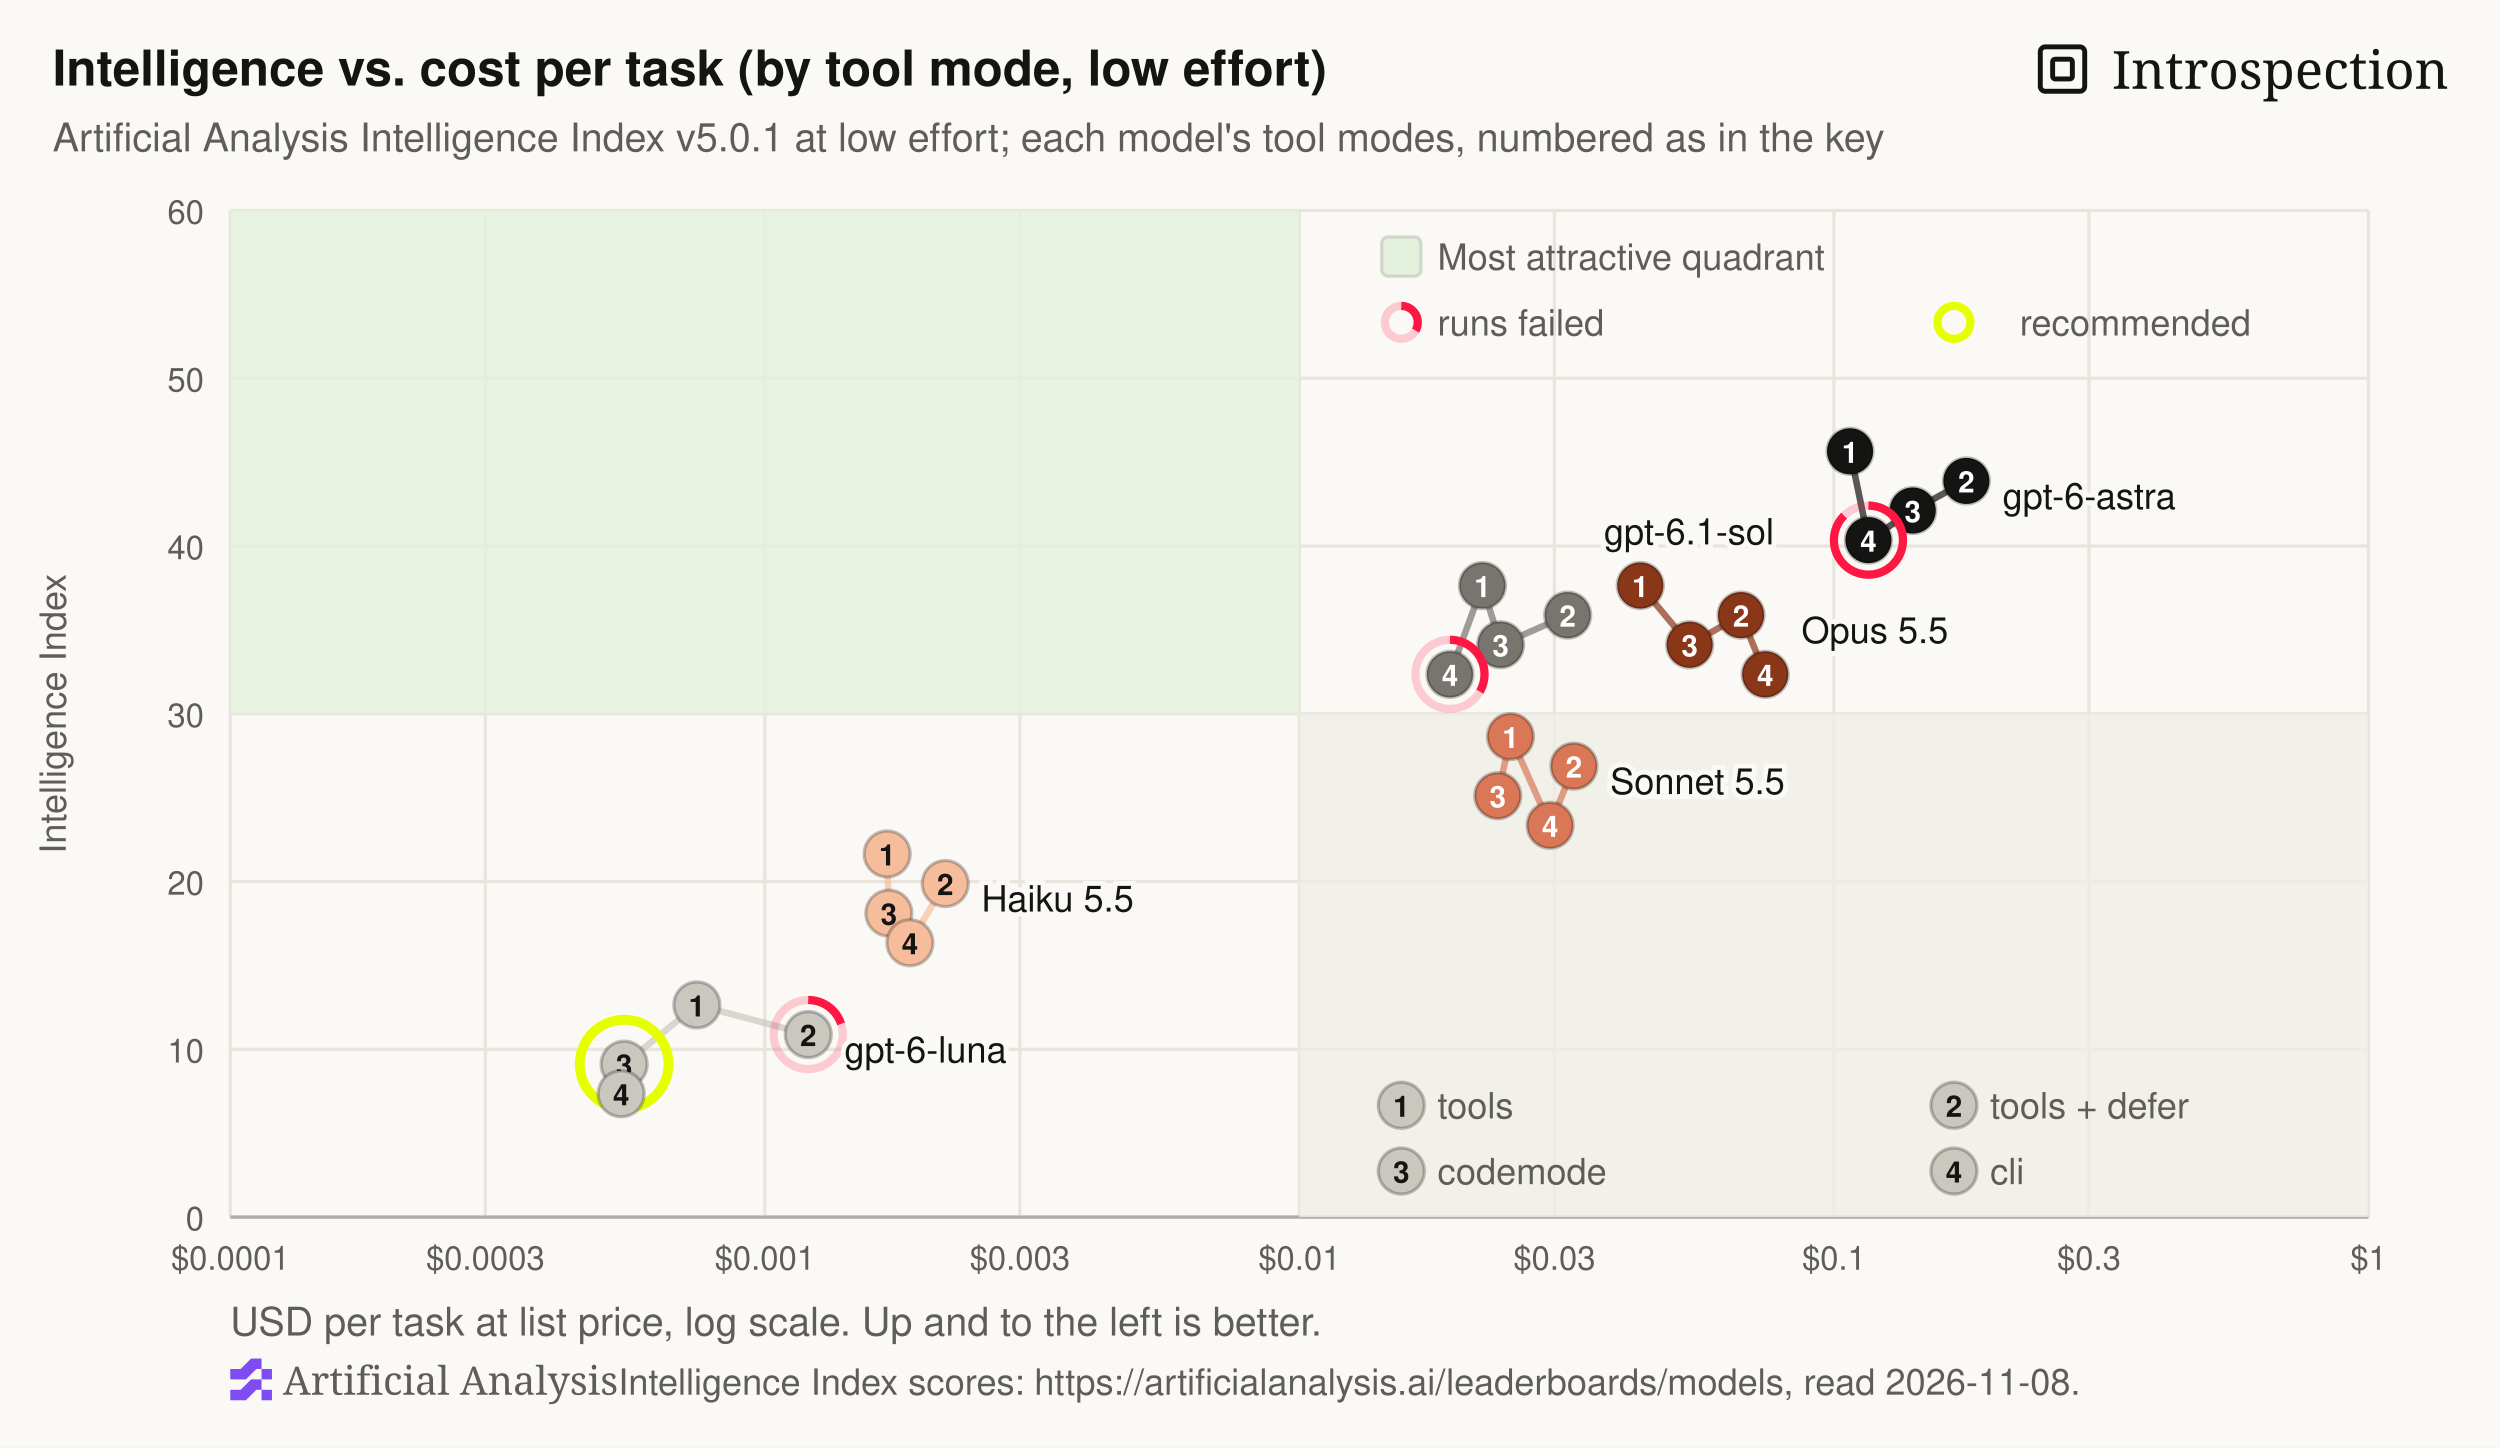
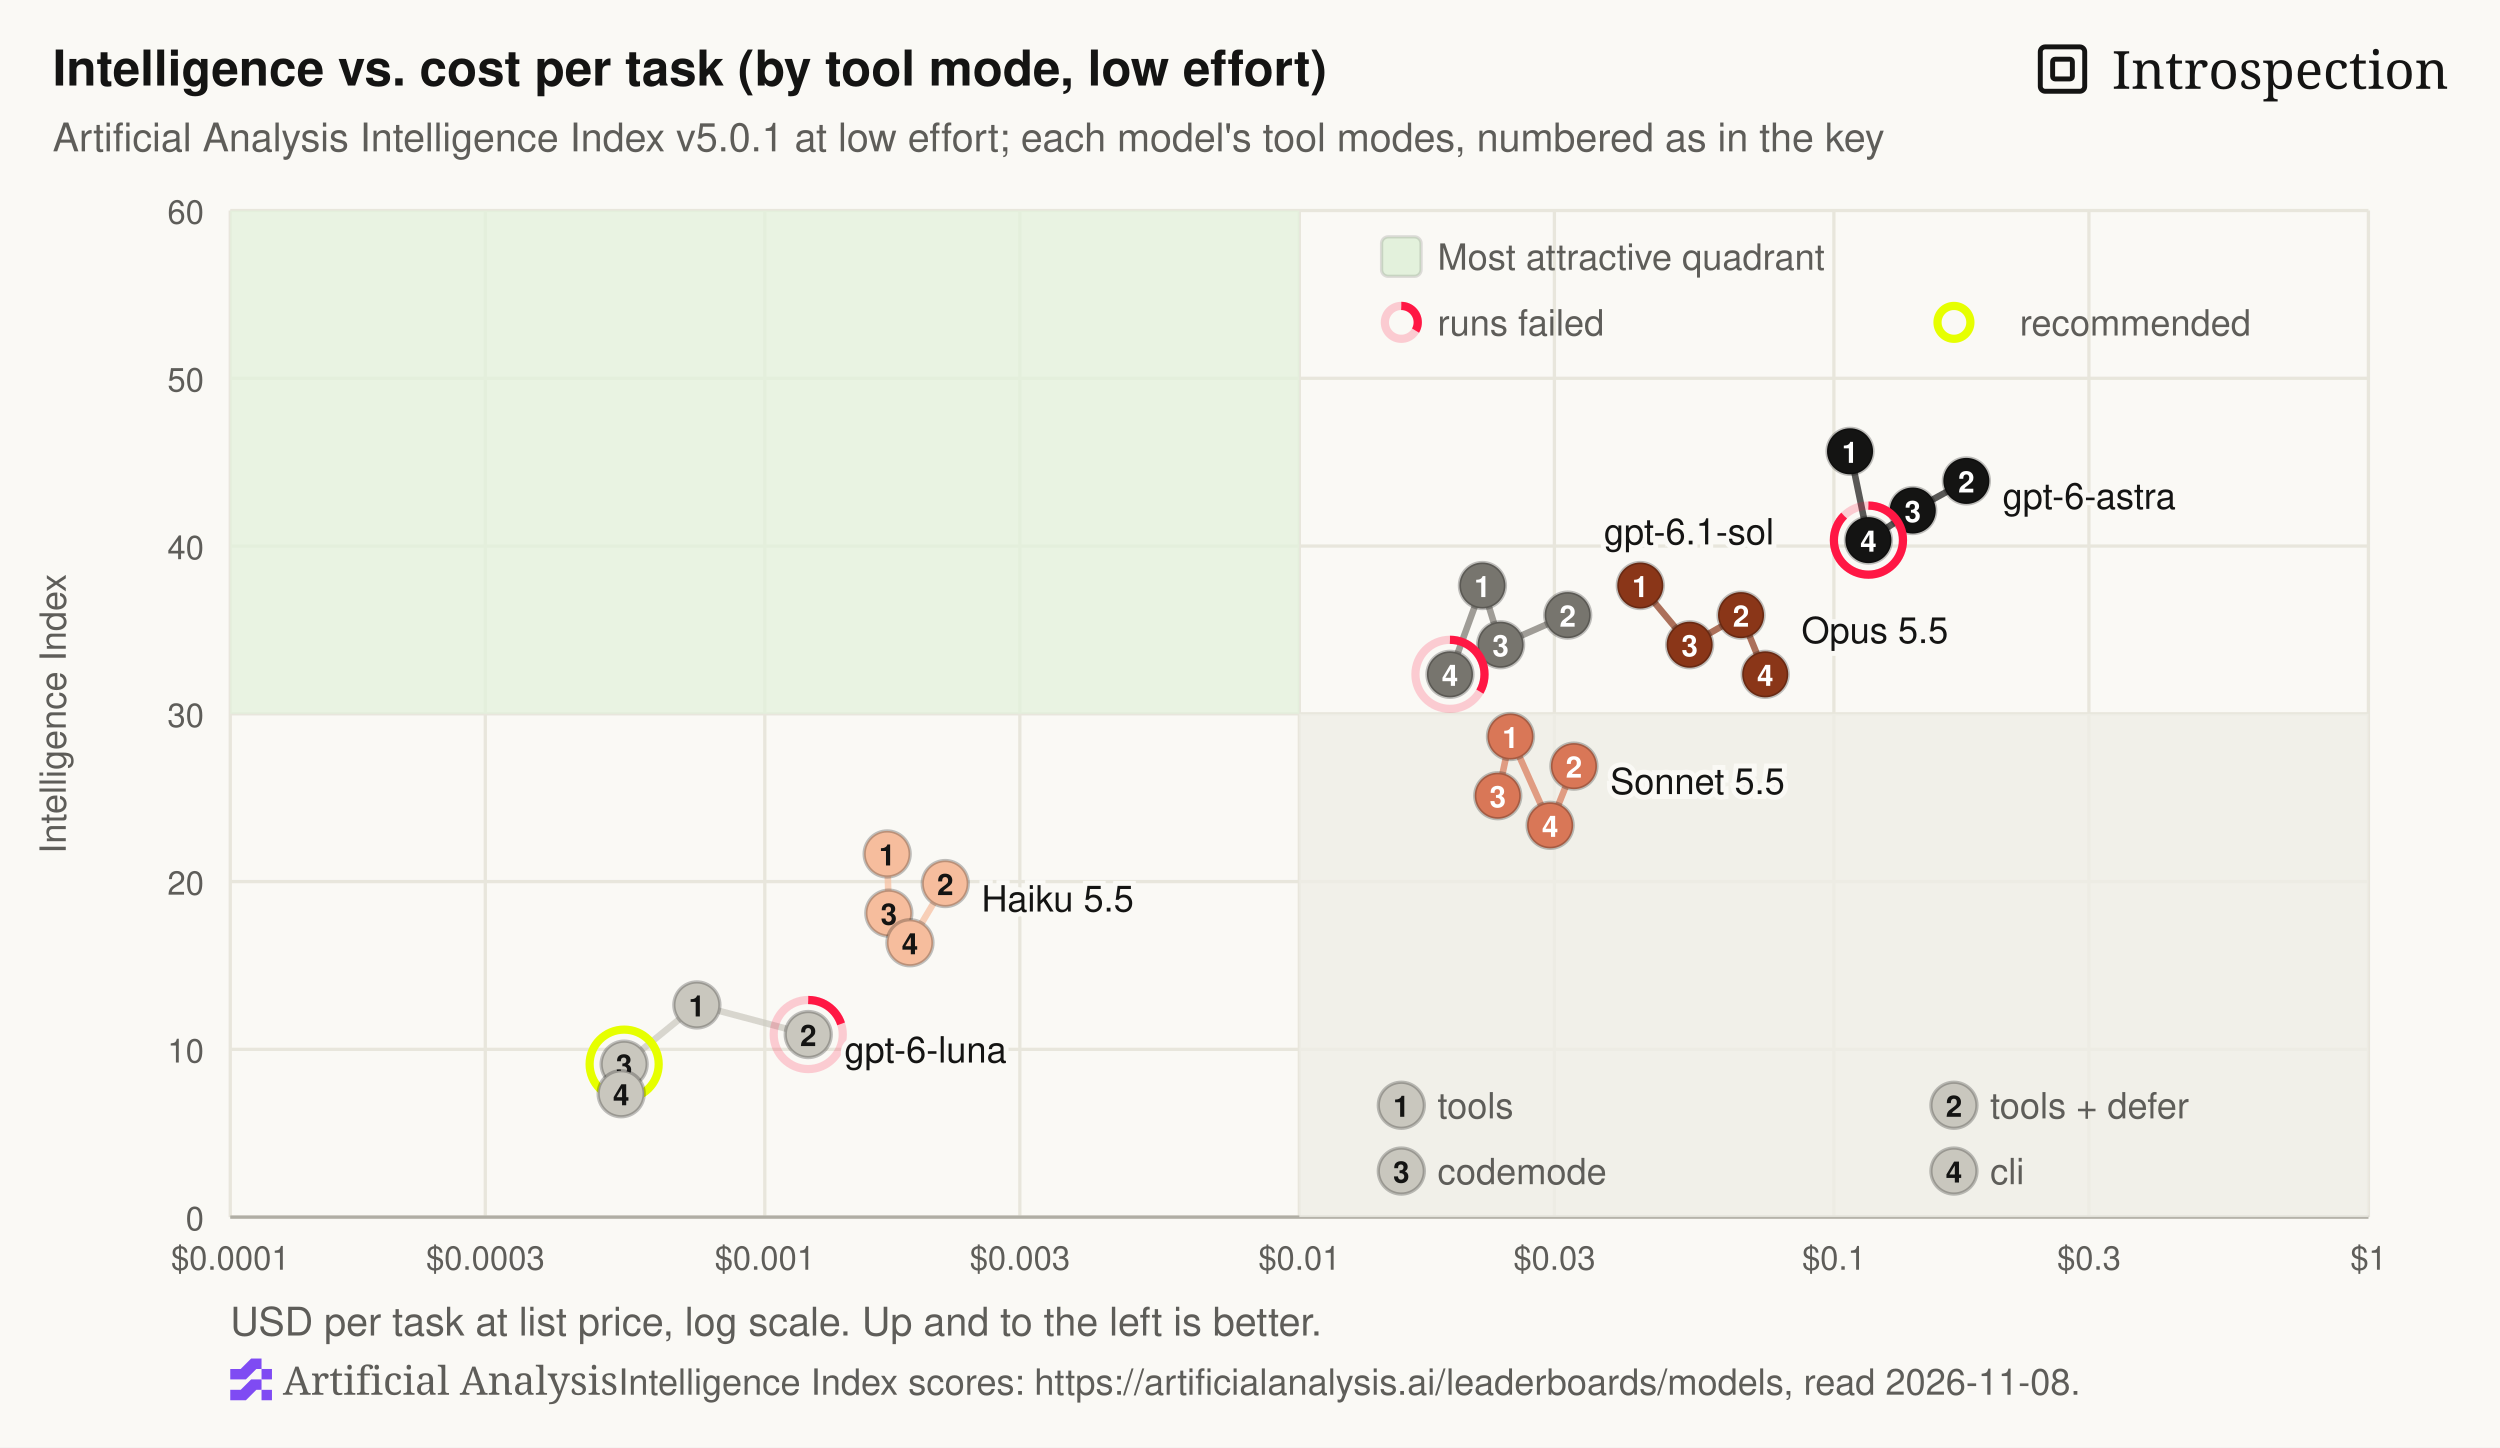
<svg xmlns="http://www.w3.org/2000/svg" width="760" height="440" viewBox="0 0 760 440" font-family="-apple-system, Segoe UI, Helvetica, Arial, sans-serif">
  <rect width="760" height="440" fill="#faf9f5" />
  <text x="16" y="26" font-size="15" font-weight="600" fill="#141413">Intelligence vs. cost per task (by tool mode, low effort)</text>
  <g transform="translate(618 12) scale(0.75)" fill="none" stroke="#141413" stroke-width="2" stroke-linecap="round" stroke-linejoin="round">
    <rect x="3" y="3" width="18" height="18" rx="2" />
    <rect x="8" y="8" width="8" height="8" rx="1" />
  </g>
  <text x="642" y="27" font-size="16" font-family="Georgia, serif" fill="#141413">Introspection</text>
  <text x="16" y="46" font-size="12" fill="#5e5d59">Artificial Analysis Intelligence Index v5.0.1 at low effort; each model's tool modes, numbered as in the key</text>
  <line x1="70" y1="370" x2="720" y2="370" stroke="#e8e6dc" />
  <text x="62" y="374" font-size="10" text-anchor="end" fill="#5e5d59">0</text>
  <line x1="70" y1="319" x2="720" y2="319" stroke="#e8e6dc" />
  <text x="62" y="323" font-size="10" text-anchor="end" fill="#5e5d59">10</text>
  <line x1="70" y1="268" x2="720" y2="268" stroke="#e8e6dc" />
  <text x="62" y="272" font-size="10" text-anchor="end" fill="#5e5d59">20</text>
  <line x1="70" y1="217" x2="720" y2="217" stroke="#e8e6dc" />
  <text x="62" y="221" font-size="10" text-anchor="end" fill="#5e5d59">30</text>
  <line x1="70" y1="166" x2="720" y2="166" stroke="#e8e6dc" />
  <text x="62" y="170" font-size="10" text-anchor="end" fill="#5e5d59">40</text>
  <line x1="70" y1="115" x2="720" y2="115" stroke="#e8e6dc" />
  <text x="62" y="119" font-size="10" text-anchor="end" fill="#5e5d59">50</text>
  <line x1="70" y1="64" x2="720" y2="64" stroke="#e8e6dc" />
  <text x="62" y="68" font-size="10" text-anchor="end" fill="#5e5d59">60</text>
  <line x1="70" y1="64" x2="70" y2="370" stroke="#e8e6dc" />
  <text x="70" y="386" font-size="10" text-anchor="middle" fill="#5e5d59">$0.0001</text>
  <line x1="147.532" y1="64" x2="147.532" y2="370" stroke="#e8e6dc" />
  <text x="147.532" y="386" font-size="10" text-anchor="middle" fill="#5e5d59">$0.0003</text>
  <line x1="232.5" y1="64" x2="232.5" y2="370" stroke="#e8e6dc" />
  <text x="232.5" y="386" font-size="10" text-anchor="middle" fill="#5e5d59">$0.001</text>
  <line x1="310.032" y1="64" x2="310.032" y2="370" stroke="#e8e6dc" />
  <text x="310.032" y="386" font-size="10" text-anchor="middle" fill="#5e5d59">$0.003</text>
  <line x1="395" y1="64" x2="395" y2="370" stroke="#e8e6dc" />
  <text x="395" y="386" font-size="10" text-anchor="middle" fill="#5e5d59">$0.01</text>
  <line x1="472.532" y1="64" x2="472.532" y2="370" stroke="#e8e6dc" />
  <text x="472.532" y="386" font-size="10" text-anchor="middle" fill="#5e5d59">$0.03</text>
  <line x1="557.5" y1="64" x2="557.5" y2="370" stroke="#e8e6dc" />
  <text x="557.5" y="386" font-size="10" text-anchor="middle" fill="#5e5d59">$0.1</text>
  <line x1="635.032" y1="64" x2="635.032" y2="370" stroke="#e8e6dc" />
  <text x="635.032" y="386" font-size="10" text-anchor="middle" fill="#5e5d59">$0.3</text>
  <line x1="720" y1="64" x2="720" y2="370" stroke="#e8e6dc" />
  <text x="720" y="386" font-size="10" text-anchor="middle" fill="#5e5d59">$1</text>
  <line x1="70" y1="370" x2="720" y2="370" stroke="#b0aea5" />
  <rect x="70" y="64" width="325" height="153" fill="#e3f1dc" opacity="0.75" />
  <rect x="395" y="217" width="325" height="153" fill="#efede6" opacity="0.8" />
  <rect x="420" y="72" width="12" height="12" rx="2" fill="#e3f1dc" stroke="#0000001f" />
  <text x="437" y="82" font-size="11" fill="#5e5d59">Most attractive quadrant</text>
  <circle cx="426" cy="98" r="5" fill="none" stroke="#ff174433" stroke-width="2.5" pointer-events="none" />
  <circle cx="426" cy="98" r="5" fill="none" stroke="#ff1744" stroke-width="2.5" stroke-dasharray="10.472 31.416" transform="rotate(-90 426 98)" pointer-events="none" />
  <text x="437" y="102" font-size="11" fill="#5e5d59">runs failed</text>
  <circle cx="594" cy="98" r="5" fill="none" stroke="#e6ff00" stroke-width="2.5" />
  <text x="614" y="102" font-size="11" fill="#5e5d59">recommended</text>
  <polyline points="269.697,259.6 270.209,277.6 276.625,286.6 287.358,268.6" fill="none" stroke="#f6bd9d" stroke-width="2" opacity="0.7" />
  <polyline points="455.324,241.9 459.181,223.9 471.238,250.9 478.475,232.9" fill="none" stroke="#d97757" stroke-width="2" opacity="0.7" />
  <polyline points="498.648,178 513.653,196 529.275,187 536.629,205" fill="none" stroke="#8a3618" stroke-width="2" opacity="0.7" />
  <polyline points="188.836,332.5 189.742,323.5 211.848,305.5 245.705,314.5" fill="none" stroke="#c9c7be" stroke-width="2" opacity="0.7" />
  <polyline points="440.79,205 450.656,178 456.18,196 476.576,187" fill="none" stroke="#77756e" stroke-width="2" opacity="0.7" />
  <polyline points="562.413,137.2 568.005,164.2 581.476,155.2 597.775,146.2" fill="none" stroke="#141413" stroke-width="2" opacity="0.7" />
-   <circle cx="189.742" cy="323.5" r="13.5" fill="none" stroke="#e6ff00" stroke-width="3" pointer-events="none" />
+   <circle cx="189.742" cy="323.5" r="10.5" fill="none" stroke="#e6ff00" stroke-width="2.5" pointer-events="none" />
  <a href="https://artificialanalysis.ai/models/claude-haiku-5-5" target="_blank">
    <circle cx="269.697" cy="259.6" r="7" fill="#f6bd9d" stroke="#0000003d" />
  </a>
  <text x="269.697" y="263.1" font-size="9" font-weight="600" text-anchor="middle" pointer-events="none" fill="#141413">1</text>
  <a href="https://artificialanalysis.ai/models/claude-haiku-5-5" target="_blank">
    <circle cx="287.358" cy="268.6" r="7" fill="#f6bd9d" stroke="#0000003d" />
  </a>
  <text x="287.358" y="272.1" font-size="9" font-weight="600" text-anchor="middle" pointer-events="none" fill="#141413">2</text>
  <a href="https://artificialanalysis.ai/models/claude-haiku-5-5" target="_blank">
    <circle cx="270.209" cy="277.6" r="7" fill="#f6bd9d" stroke="#0000003d" />
  </a>
  <text x="270.209" y="281.1" font-size="9" font-weight="600" text-anchor="middle" pointer-events="none" fill="#141413">3</text>
  <a href="https://artificialanalysis.ai/models/claude-haiku-5-5" target="_blank">
    <circle cx="276.625" cy="286.6" r="7" fill="#f6bd9d" stroke="#0000003d" />
  </a>
  <text x="276.625" y="290.1" font-size="9" font-weight="600" text-anchor="middle" pointer-events="none" fill="#141413">4</text>
  <a href="https://artificialanalysis.ai/models/claude-sonnet-5-5" target="_blank">
    <circle cx="459.181" cy="223.9" r="7" fill="#d97757" stroke="#0000003d" />
  </a>
  <text x="459.181" y="227.4" font-size="9" font-weight="600" text-anchor="middle" pointer-events="none" fill="#ffffff">1</text>
  <a href="https://artificialanalysis.ai/models/claude-sonnet-5-5" target="_blank">
    <circle cx="478.475" cy="232.9" r="7" fill="#d97757" stroke="#0000003d" />
  </a>
  <text x="478.475" y="236.4" font-size="9" font-weight="600" text-anchor="middle" pointer-events="none" fill="#ffffff">2</text>
  <a href="https://artificialanalysis.ai/models/claude-sonnet-5-5" target="_blank">
    <circle cx="455.324" cy="241.9" r="7" fill="#d97757" stroke="#0000003d" />
  </a>
  <text x="455.324" y="245.4" font-size="9" font-weight="600" text-anchor="middle" pointer-events="none" fill="#ffffff">3</text>
  <a href="https://artificialanalysis.ai/models/claude-sonnet-5-5" target="_blank">
    <circle cx="471.238" cy="250.9" r="7" fill="#d97757" stroke="#0000003d" />
  </a>
  <text x="471.238" y="254.4" font-size="9" font-weight="600" text-anchor="middle" pointer-events="none" fill="#ffffff">4</text>
  <a href="https://artificialanalysis.ai/models/claude-opus-5-5" target="_blank">
    <circle cx="498.648" cy="178" r="7" fill="#8a3618" stroke="#0000003d" />
  </a>
  <text x="498.648" y="181.5" font-size="9" font-weight="600" text-anchor="middle" pointer-events="none" fill="#ffffff">1</text>
  <a href="https://artificialanalysis.ai/models/claude-opus-5-5" target="_blank">
    <circle cx="529.275" cy="187" r="7" fill="#8a3618" stroke="#0000003d" />
  </a>
  <text x="529.275" y="190.5" font-size="9" font-weight="600" text-anchor="middle" pointer-events="none" fill="#ffffff">2</text>
  <a href="https://artificialanalysis.ai/models/claude-opus-5-5" target="_blank">
    <circle cx="513.653" cy="196" r="7" fill="#8a3618" stroke="#0000003d" />
  </a>
  <text x="513.653" y="199.5" font-size="9" font-weight="600" text-anchor="middle" pointer-events="none" fill="#ffffff">3</text>
  <a href="https://artificialanalysis.ai/models/claude-opus-5-5" target="_blank">
    <circle cx="536.629" cy="205" r="7" fill="#8a3618" stroke="#0000003d" />
  </a>
  <text x="536.629" y="208.5" font-size="9" font-weight="600" text-anchor="middle" pointer-events="none" fill="#ffffff">4</text>
  <a href="https://artificialanalysis.ai/models/gpt-6-luna" target="_blank">
    <circle cx="211.848" cy="305.5" r="7" fill="#c9c7be" stroke="#0000003d" />
  </a>
  <text x="211.848" y="309" font-size="9" font-weight="600" text-anchor="middle" pointer-events="none" fill="#141413">1</text>
  <a href="https://artificialanalysis.ai/models/gpt-6-luna" target="_blank">
    <circle cx="245.705" cy="314.5" r="7" fill="#c9c7be" stroke="#0000003d" />
  </a>
  <circle cx="245.705" cy="314.5" r="10.5" fill="none" stroke="#ff174433" stroke-width="2.5" pointer-events="none" />
  <circle cx="245.705" cy="314.5" r="10.5" fill="none" stroke="#ff1744" stroke-width="2.5" stroke-dasharray="13.195 65.973" transform="rotate(-90 245.7049 314.5)" pointer-events="none" />
  <text x="245.705" y="318" font-size="9" font-weight="600" text-anchor="middle" pointer-events="none" fill="#141413">2</text>
  <a href="https://artificialanalysis.ai/models/gpt-6-luna" target="_blank">
    <circle cx="189.742" cy="323.5" r="7" fill="#c9c7be" stroke="#0000003d" />
  </a>
  <text x="189.742" y="327" font-size="9" font-weight="600" text-anchor="middle" pointer-events="none" fill="#141413">3</text>
  <a href="https://artificialanalysis.ai/models/gpt-6-luna" target="_blank">
    <circle cx="188.836" cy="332.5" r="7" fill="#c9c7be" stroke="#0000003d" />
  </a>
  <text x="188.836" y="336" font-size="9" font-weight="600" text-anchor="middle" pointer-events="none" fill="#141413">4</text>
  <a href="https://artificialanalysis.ai/models/gpt-6-1-sol" target="_blank">
    <circle cx="450.656" cy="178" r="7" fill="#77756e" stroke="#0000003d" />
  </a>
  <text x="450.656" y="181.5" font-size="9" font-weight="600" text-anchor="middle" pointer-events="none" fill="#ffffff">1</text>
  <a href="https://artificialanalysis.ai/models/gpt-6-1-sol" target="_blank">
    <circle cx="476.576" cy="187" r="7" fill="#77756e" stroke="#0000003d" />
  </a>
  <text x="476.576" y="190.5" font-size="9" font-weight="600" text-anchor="middle" pointer-events="none" fill="#ffffff">2</text>
  <a href="https://artificialanalysis.ai/models/gpt-6-1-sol" target="_blank">
    <circle cx="456.18" cy="196" r="7" fill="#77756e" stroke="#0000003d" />
  </a>
  <text x="456.18" y="199.5" font-size="9" font-weight="600" text-anchor="middle" pointer-events="none" fill="#ffffff">3</text>
  <a href="https://artificialanalysis.ai/models/gpt-6-1-sol" target="_blank">
    <circle cx="440.79" cy="205" r="7" fill="#77756e" stroke="#0000003d" />
  </a>
  <circle cx="440.79" cy="205" r="10.5" fill="none" stroke="#ff174433" stroke-width="2.5" pointer-events="none" />
  <circle cx="440.79" cy="205" r="10.5" fill="none" stroke="#ff1744" stroke-width="2.5" stroke-dasharray="21.991 65.973" transform="rotate(-90 440.7899 205)" pointer-events="none" />
  <text x="440.79" y="208.5" font-size="9" font-weight="600" text-anchor="middle" pointer-events="none" fill="#ffffff">4</text>
  <a href="https://artificialanalysis.ai/models/gpt-6-astra" target="_blank">
    <circle cx="562.413" cy="137.2" r="7" fill="#141413" stroke="#0000003d" />
  </a>
  <text x="562.413" y="140.7" font-size="9" font-weight="600" text-anchor="middle" pointer-events="none" fill="#ffffff">1</text>
  <a href="https://artificialanalysis.ai/models/gpt-6-astra" target="_blank">
    <circle cx="597.775" cy="146.2" r="7" fill="#141413" stroke="#0000003d" />
  </a>
  <text x="597.775" y="149.7" font-size="9" font-weight="600" text-anchor="middle" pointer-events="none" fill="#ffffff">2</text>
  <a href="https://artificialanalysis.ai/models/gpt-6-astra" target="_blank">
    <circle cx="581.476" cy="155.2" r="7" fill="#141413" stroke="#0000003d" />
  </a>
  <text x="581.476" y="158.7" font-size="9" font-weight="600" text-anchor="middle" pointer-events="none" fill="#ffffff">3</text>
  <a href="https://artificialanalysis.ai/models/gpt-6-astra" target="_blank">
    <circle cx="568.005" cy="164.2" r="7" fill="#141413" stroke="#0000003d" />
  </a>
  <circle cx="568.005" cy="164.2" r="10.5" fill="none" stroke="#ff174433" stroke-width="2.5" pointer-events="none" />
  <circle cx="568.005" cy="164.2" r="10.5" fill="none" stroke="#ff1744" stroke-width="2.5" stroke-dasharray="57.727 65.973" transform="rotate(-90 568.0051 164.2)" pointer-events="none" />
  <text x="568.005" y="167.7" font-size="9" font-weight="600" text-anchor="middle" pointer-events="none" fill="#ffffff">4</text>
  <text x="280.697" y="277.1" text-anchor="start" font-size="11" stroke="#faf9f5" stroke-width="3" paint-order="stroke" fill="#141413" />
  <text x="298.358" y="277.1" text-anchor="start" font-size="11" stroke="#faf9f5" stroke-width="3" paint-order="stroke" fill="#141413">Haiku 5.5</text>
  <text x="281.209" y="277.1" text-anchor="start" font-size="11" stroke="#faf9f5" stroke-width="3" paint-order="stroke" fill="#141413" />
  <text x="287.625" y="277.1" text-anchor="start" font-size="11" stroke="#faf9f5" stroke-width="3" paint-order="stroke" fill="#141413" />
  <text x="470.181" y="241.4" text-anchor="start" font-size="11" stroke="#faf9f5" stroke-width="3" paint-order="stroke" fill="#141413" />
  <text x="489.475" y="241.4" text-anchor="start" font-size="11" stroke="#faf9f5" stroke-width="3" paint-order="stroke" fill="#141413">Sonnet 5.5</text>
  <text x="466.324" y="241.4" text-anchor="start" font-size="11" stroke="#faf9f5" stroke-width="3" paint-order="stroke" fill="#141413" />
  <text x="482.238" y="241.4" text-anchor="start" font-size="11" stroke="#faf9f5" stroke-width="3" paint-order="stroke" fill="#141413" />
  <text x="509.648" y="195.5" text-anchor="start" font-size="11" stroke="#faf9f5" stroke-width="3" paint-order="stroke" fill="#141413" />
  <text x="540.275" y="195.5" text-anchor="start" font-size="11" stroke="#faf9f5" stroke-width="3" paint-order="stroke" fill="#141413" />
  <text x="524.653" y="195.5" text-anchor="start" font-size="11" stroke="#faf9f5" stroke-width="3" paint-order="stroke" fill="#141413" />
  <text x="547.629" y="195.5" text-anchor="start" font-size="11" stroke="#faf9f5" stroke-width="3" paint-order="stroke" fill="#141413">Opus 5.5</text>
  <text x="222.848" y="323" text-anchor="start" font-size="11" stroke="#faf9f5" stroke-width="3" paint-order="stroke" fill="#141413" />
  <text x="256.705" y="323" text-anchor="start" font-size="11" stroke="#faf9f5" stroke-width="3" paint-order="stroke" fill="#141413">gpt-6-luna</text>
  <text x="200.742" y="323" text-anchor="start" font-size="11" stroke="#faf9f5" stroke-width="3" paint-order="stroke" fill="#141413" />
  <text x="199.836" y="323" text-anchor="start" font-size="11" stroke="#faf9f5" stroke-width="3" paint-order="stroke" fill="#141413" />
  <text x="461.656" y="195.5" text-anchor="start" font-size="11" stroke="#faf9f5" stroke-width="3" paint-order="stroke" fill="#141413" />
  <text x="487.576" y="165.5" text-anchor="start" font-size="11" stroke="#faf9f5" stroke-width="3" paint-order="stroke" fill="#141413">gpt-6.1-sol</text>
  <text x="467.18" y="195.5" text-anchor="start" font-size="11" stroke="#faf9f5" stroke-width="3" paint-order="stroke" fill="#141413" />
  <text x="451.79" y="195.5" text-anchor="start" font-size="11" stroke="#faf9f5" stroke-width="3" paint-order="stroke" fill="#141413" />
  <text x="573.413" y="154.7" text-anchor="start" font-size="11" stroke="#faf9f5" stroke-width="3" paint-order="stroke" fill="#141413" />
  <text x="608.775" y="154.7" text-anchor="start" font-size="11" stroke="#faf9f5" stroke-width="3" paint-order="stroke" fill="#141413">gpt-6-astra</text>
  <text x="592.476" y="154.7" text-anchor="start" font-size="11" stroke="#faf9f5" stroke-width="3" paint-order="stroke" fill="#141413" />
  <text x="579.005" y="154.7" text-anchor="start" font-size="11" stroke="#faf9f5" stroke-width="3" paint-order="stroke" fill="#141413" />
  <circle cx="426" cy="336" r="7" fill="#c9c7be" stroke="#0000003d" />
  <text x="426" y="339.5" font-size="9" font-weight="600" text-anchor="middle" fill="#141413">1</text>
  <text x="437" y="340" font-size="11" fill="#5e5d59">tools</text>
  <circle cx="594" cy="336" r="7" fill="#c9c7be" stroke="#0000003d" />
  <text x="594" y="339.5" font-size="9" font-weight="600" text-anchor="middle" fill="#141413">2</text>
  <text x="605" y="340" font-size="11" fill="#5e5d59">tools + defer</text>
  <circle cx="426" cy="356" r="7" fill="#c9c7be" stroke="#0000003d" />
  <text x="426" y="359.5" font-size="9" font-weight="600" text-anchor="middle" fill="#141413">3</text>
  <text x="437" y="360" font-size="11" fill="#5e5d59">codemode</text>
  <circle cx="594" cy="356" r="7" fill="#c9c7be" stroke="#0000003d" />
  <text x="594" y="359.5" font-size="9" font-weight="600" text-anchor="middle" fill="#141413">4</text>
  <text x="605" y="360" font-size="11" fill="#5e5d59">cli</text>
  <text x="70" y="406" font-size="12" fill="#5e5d59">USD per task at list price, log scale. Up and to the left is better.</text>
  <g transform="translate(70 413) scale(0.24)">
    <path d="M46.219 52.82H52.819V39.61H46.219H39.609V52.82H46.219Z" fill="#7F4BF3" />
    <path d="M26.41 0L13.2 13.2H0V26.41H19.81L33.01 13.2H39.61V0H26.41Z" fill="#7F4BF3" />
    <path d="M26.41 26.41L13.2 39.61H0V52.82H19.81L33.01 39.61H39.61V26.41H26.41Z" fill="#7F4BF3" />
    <path d="M52.819 26.41V13.2H46.219H39.609V26.41H46.219H52.819Z" fill="#7F4BF3" />
  </g>
  <text x="86" y="424" font-size="12" font-family="Georgia, serif" fill="#5e5d59">Artificial Analysis</text>
  <text x="187.95" y="424" font-size="11" fill="#5e5d59">Intelligence Index scores: https://artificialanalysis.ai/leaderboards/models, read 2026-11-08.</text>
  <text transform="translate(20 217) rotate(-90)" font-size="11" text-anchor="middle" fill="#5e5d59">Intelligence Index</text>
</svg>
